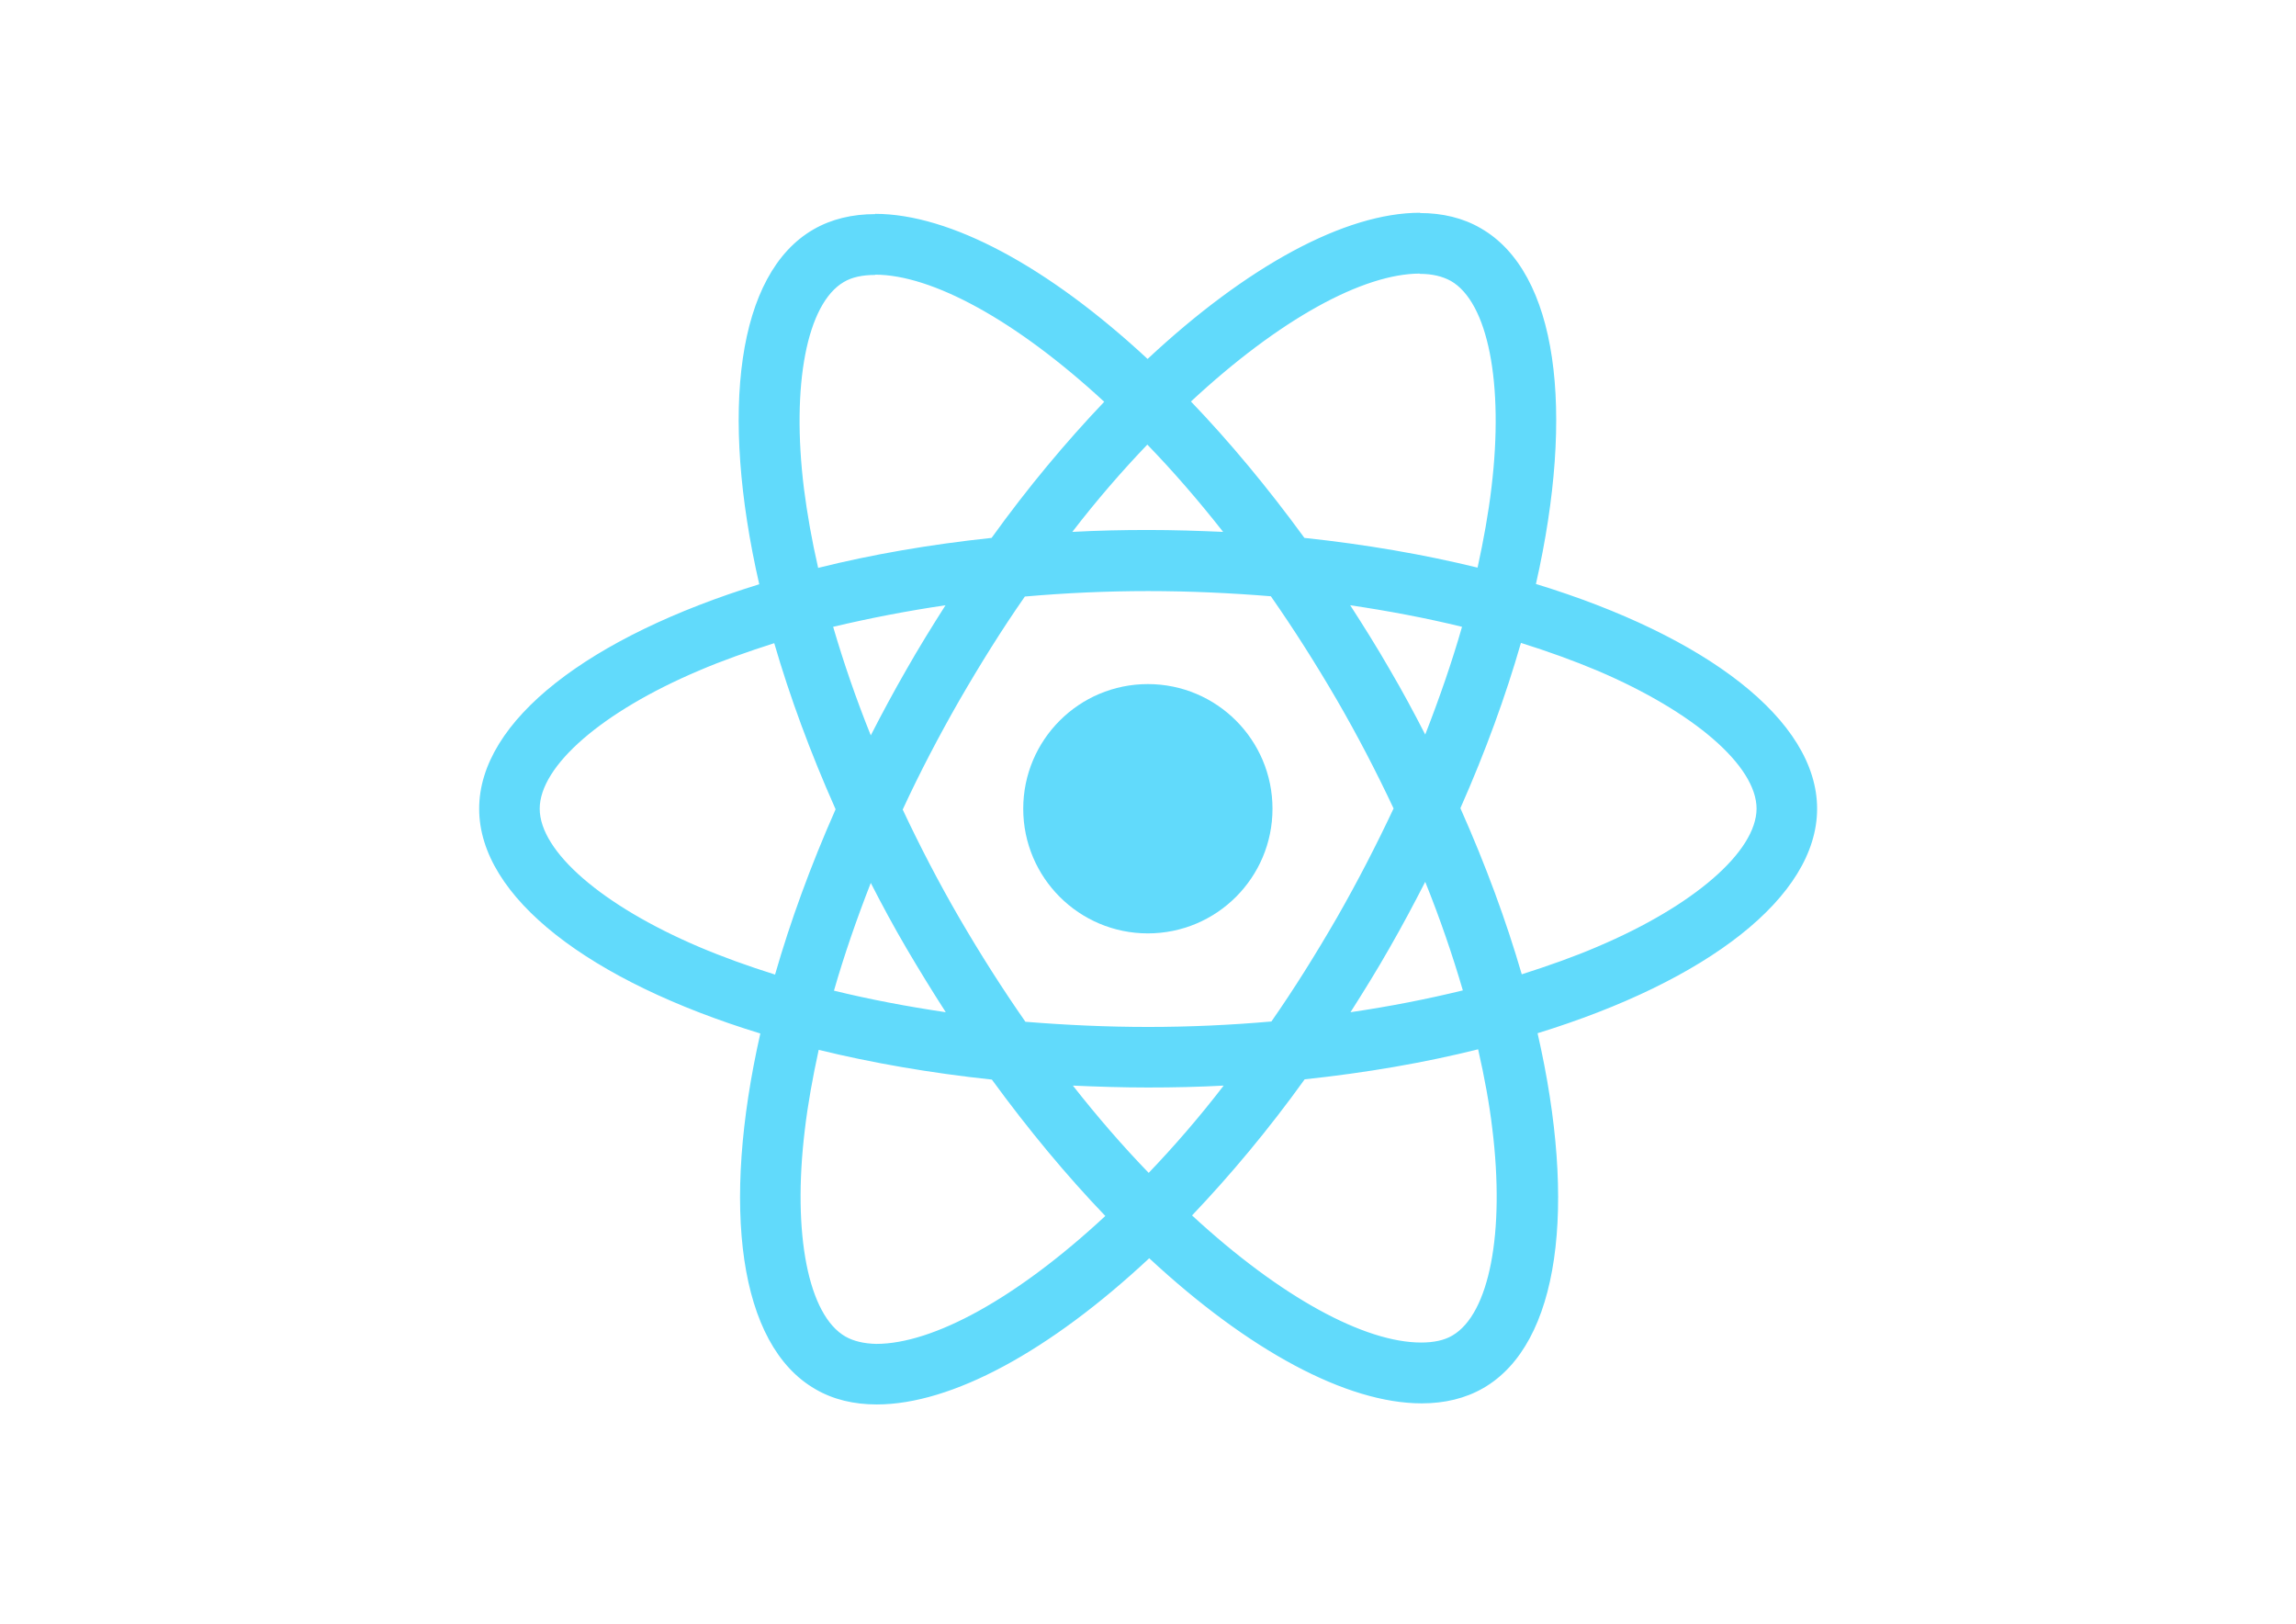
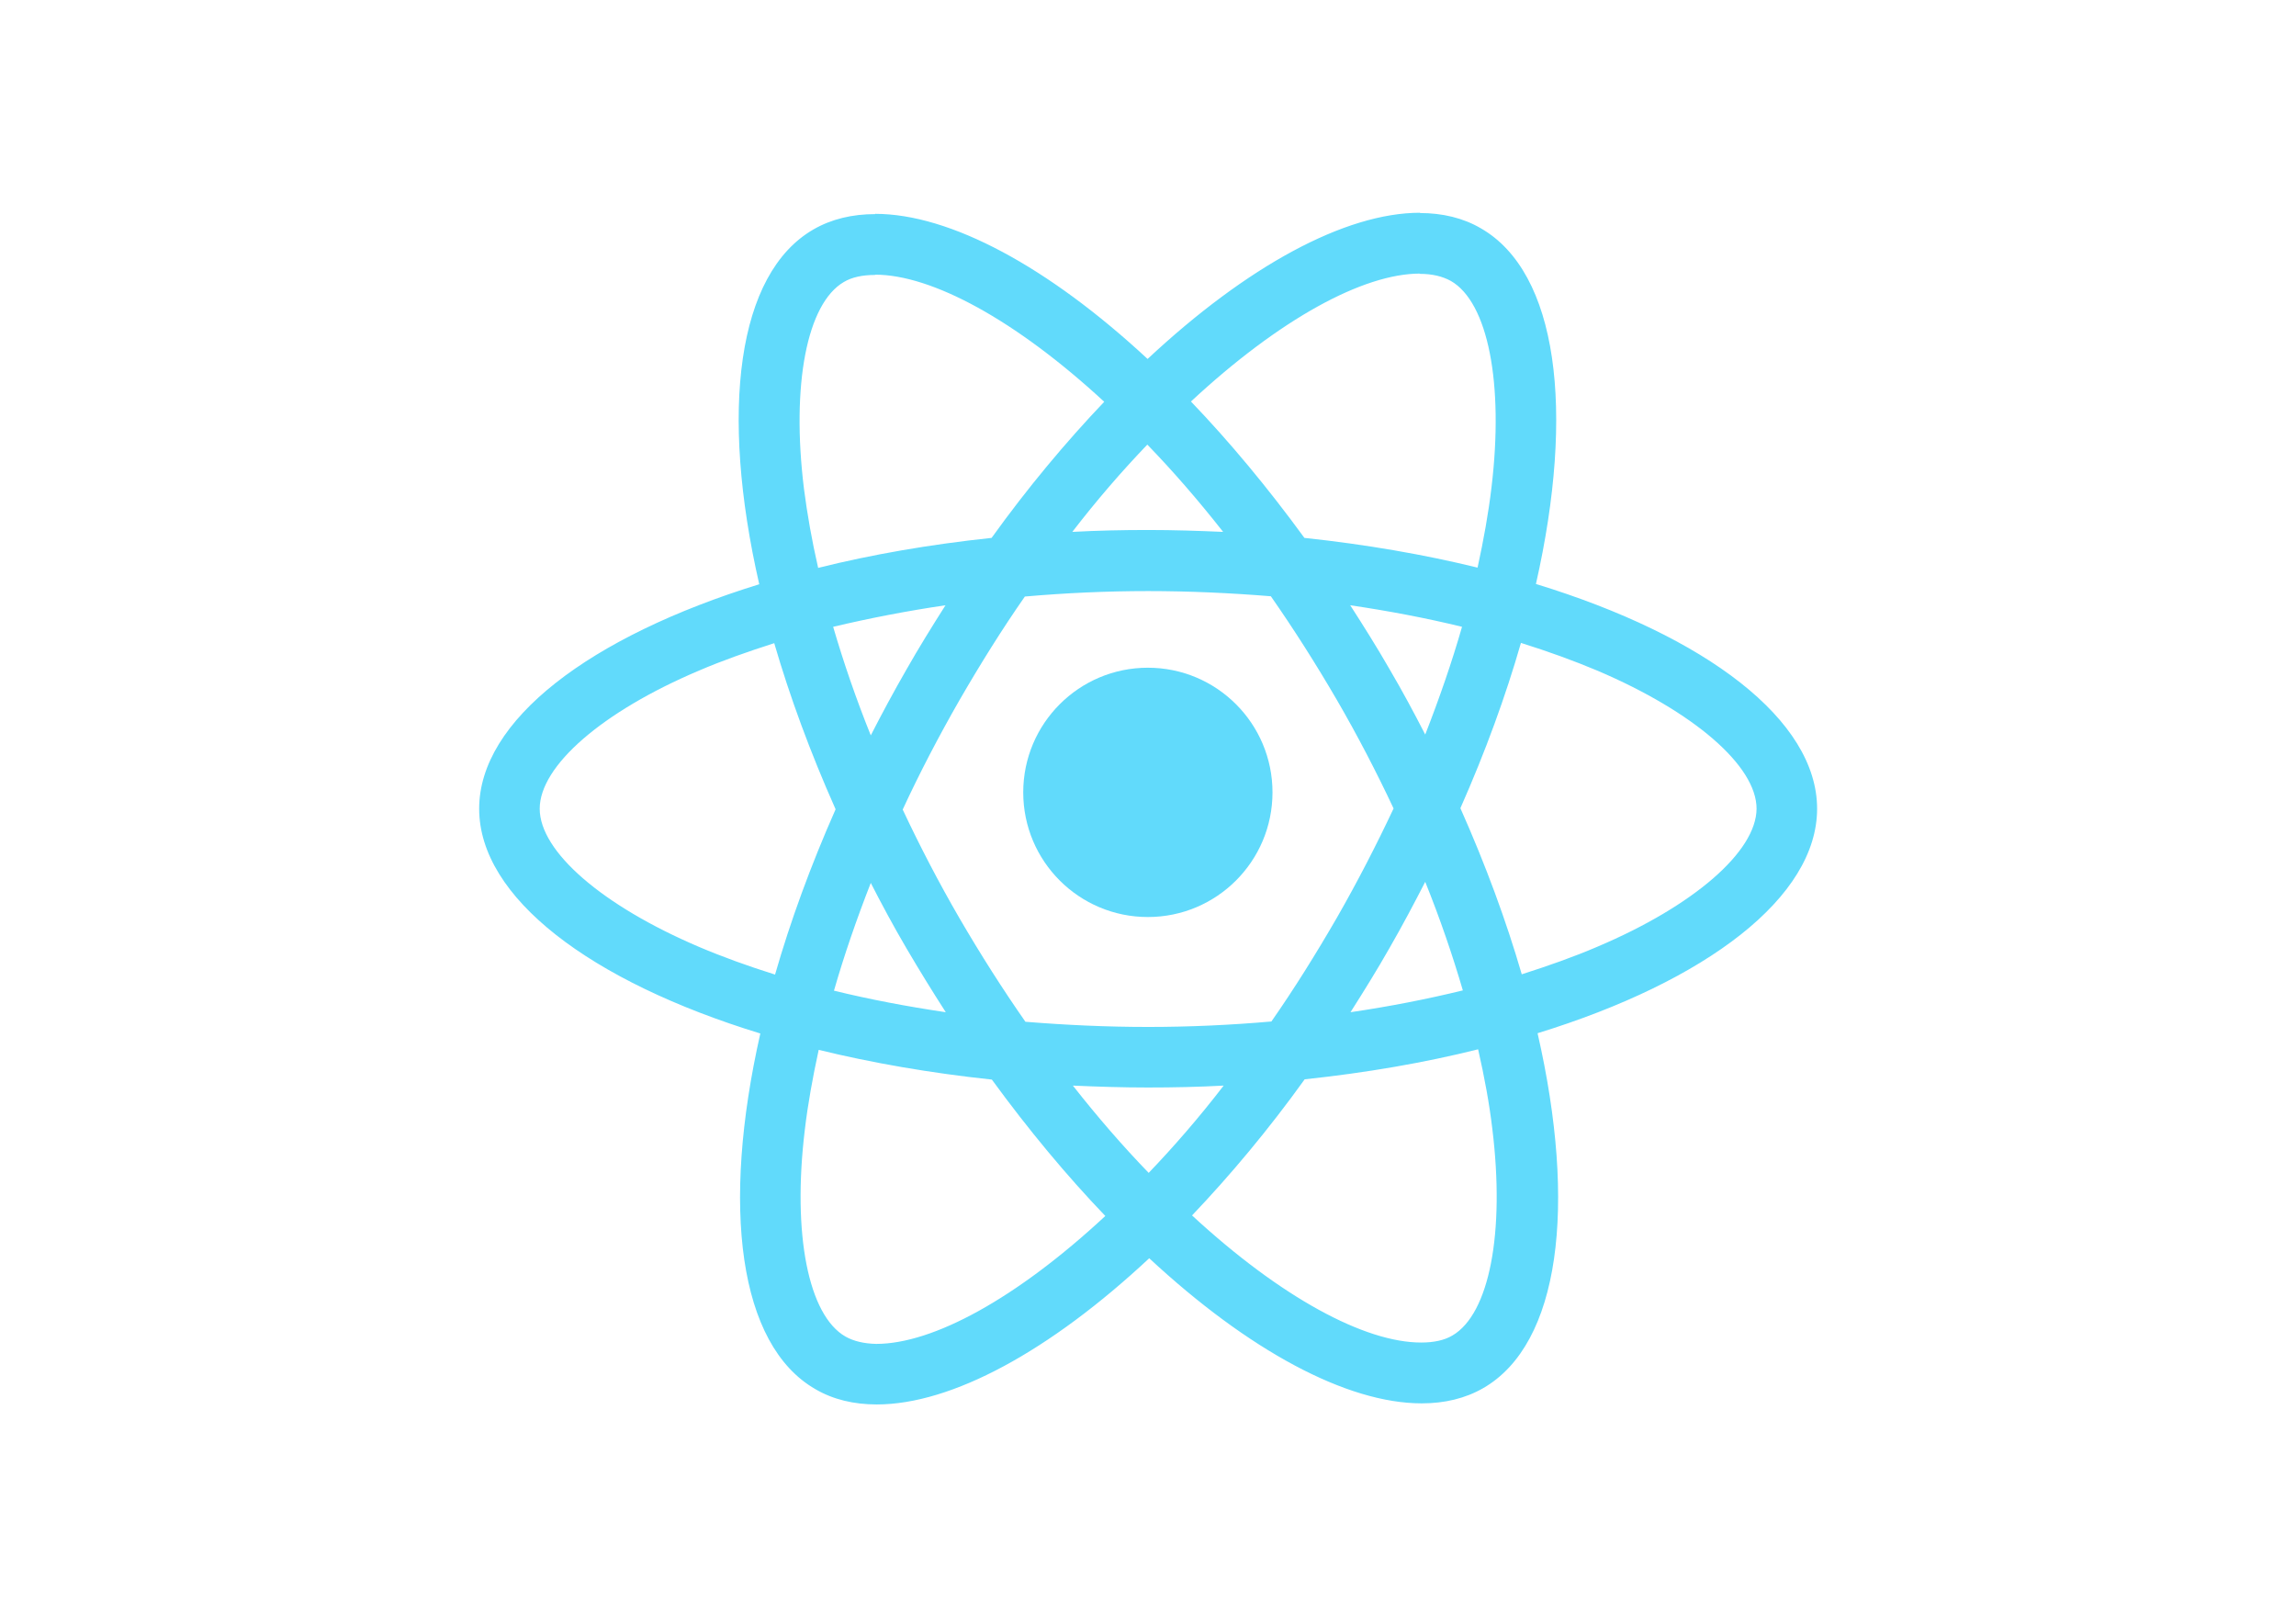
<svg xmlns="http://www.w3.org/2000/svg" viewBox="0 0 841.9 595.3">
  <g fill="#61DAFB">
    <path d="M666.3 296.5c0-32.5-40.7-63.3-103.1-82.4 14.4-63.6 8-114.2-20.2-130.4-6.5-3.8-14.1-5.6-22.4-5.6v22.3c4.6 0 8.3.9 11.4 2.6 13.6 7.8 19.5 37.5 14.9 75.7-1.1 9.4-2.9 19.3-5.1 29.4-19.6-4.8-41-8.5-63.5-10.9-13.5-18.5-27.5-35.3-41.6-50 32.6-30.3 63.2-46.9 84-46.9V78c-27.5 0-63.5 19.6-99.9 53.6-36.4-33.8-72.4-53.2-99.9-53.2v22.3c20.7 0 51.4 16.5 84 46.6-14 14.7-28 31.4-41.3 49.9-22.6 2.4-44 6.1-63.6 11-2.3-10-4-19.7-5.2-29-4.7-38.2 1.1-67.9 14.6-75.8 3-1.8 6.9-2.6 11.5-2.6V78.5c-8.4 0-16 1.8-22.6 5.6-28.1 16.2-34.4 66.7-19.9 130.1-62.2 19.2-102.7 49.9-102.7 82.3 0 32.5 40.7 63.3 103.1 82.4-14.4 63.6-8 114.2 20.2 130.4 6.5 3.8 14.1 5.6 22.5 5.6 27.5 0 63.5-19.6 99.9-53.6 36.4 33.8 72.4 53.2 99.9 53.2 8.4 0 16-1.8 22.6-5.6 28.1-16.2 34.4-66.7 19.9-130.1 62-19.1 102.5-49.9 102.5-82.3zm-130.2-66.7c-3.7 12.9-8.3 26.2-13.5 39.5-4.1-8-8.4-16-13.1-24-4.6-8-9.5-15.8-14.4-23.4 14.2 2.1 27.9 4.7 41 7.9zm-45.8 106.5c-7.8 13.5-15.8 26.3-24.1 38.2-14.9 1.3-30 2-45.2 2-15.1 0-30.2-.7-45-1.9-8.3-11.9-16.4-24.6-24.2-38-7.6-13.1-14.5-26.4-20.8-39.8 6.2-13.4 13.2-26.8 20.7-39.9 7.8-13.5 15.8-26.3 24.1-38.2 14.9-1.3 30-2 45.2-2 15.1 0 30.2.7 45 1.9 8.3 11.9 16.4 24.6 24.2 38 7.6 13.1 14.5 26.4 20.8 39.8-6.3 13.4-13.2 26.8-20.7 39.9zm32.3-13c5.4 13.4 10 26.8 13.8 39.8-13.1 3.2-26.9 5.9-41.2 8 4.9-7.7 9.8-15.6 14.4-23.7 4.6-8 8.9-16.1 13-24.1zM421.2 430c-9.3-9.6-18.6-20.3-27.8-32 9 .4 18.2.7 27.5.7 9.4 0 18.7-.2 27.8-.7-9 11.7-18.3 22.4-27.5 32zm-74.4-58.9c-14.2-2.1-27.9-4.7-41-7.9 3.7-12.9 8.3-26.2 13.5-39.5 4.1 8 8.4 16 13.1 24 4.7 8 9.5 15.8 14.4 23.4zM420.7 163c9.3 9.6 18.6 20.3 27.8 32-9-.4-18.2-.7-27.5-.7-9.4 0-18.7.2-27.8.7 9-11.7 18.3-22.4 27.5-32zm-74 58.9c-4.9 7.7-9.8 15.6-14.4 23.7-4.6 8-8.9 16-13 24-5.4-13.4-10-26.8-13.8-39.8 13.1-3.1 26.9-5.8 41.2-7.9zm-90.5 125.2c-35.4-15.1-58.3-34.9-58.3-50.6 0-15.7 22.9-35.6 58.3-50.6 8.6-3.7 18-7 27.7-10.1 5.7 19.6 13.2 40 22.5 60.9-9.2 20.8-16.6 41.1-22.2 60.6-9.9-3.1-19.3-6.5-28-10.2zM310 490c-13.6-7.8-19.5-37.5-14.9-75.7 1.1-9.4 2.9-19.3 5.1-29.4 19.6 4.8 41 8.5 63.5 10.9 13.5 18.5 27.5 35.3 41.6 50-32.6 30.3-63.2 46.9-84 46.9-4.5-.1-8.3-1-11.3-2.7zm237.2-76.2c4.7 38.2-1.1 67.9-14.6 75.8-3 1.8-6.9 2.6-11.5 2.6-20.7 0-51.4-16.5-84-46.6 14-14.7 28-31.4 41.3-49.9 22.6-2.4 44-6.1 63.6-11 2.3 10.1 4.1 19.8 5.2 29.1zm38.5-66.7c-8.6 3.7-18 7-27.7 10.1-5.7-19.6-13.2-40-22.5-60.9 9.2-20.8 16.6-41.1 22.2-60.6 9.9 3.1 19.3 6.5 28.1 10.2 35.4 15.1 58.3 34.9 58.3 50.6-.1 15.7-23 35.6-58.4 50.6zM320.8 78.4z" />
-     <circle cx="420.9" cy="296.5" r="45.7" />
+     <circle cx="420.9" cy="290.5" r="45.7" />
    <path d="M520.5 78.1z" />
  </g>
</svg>
